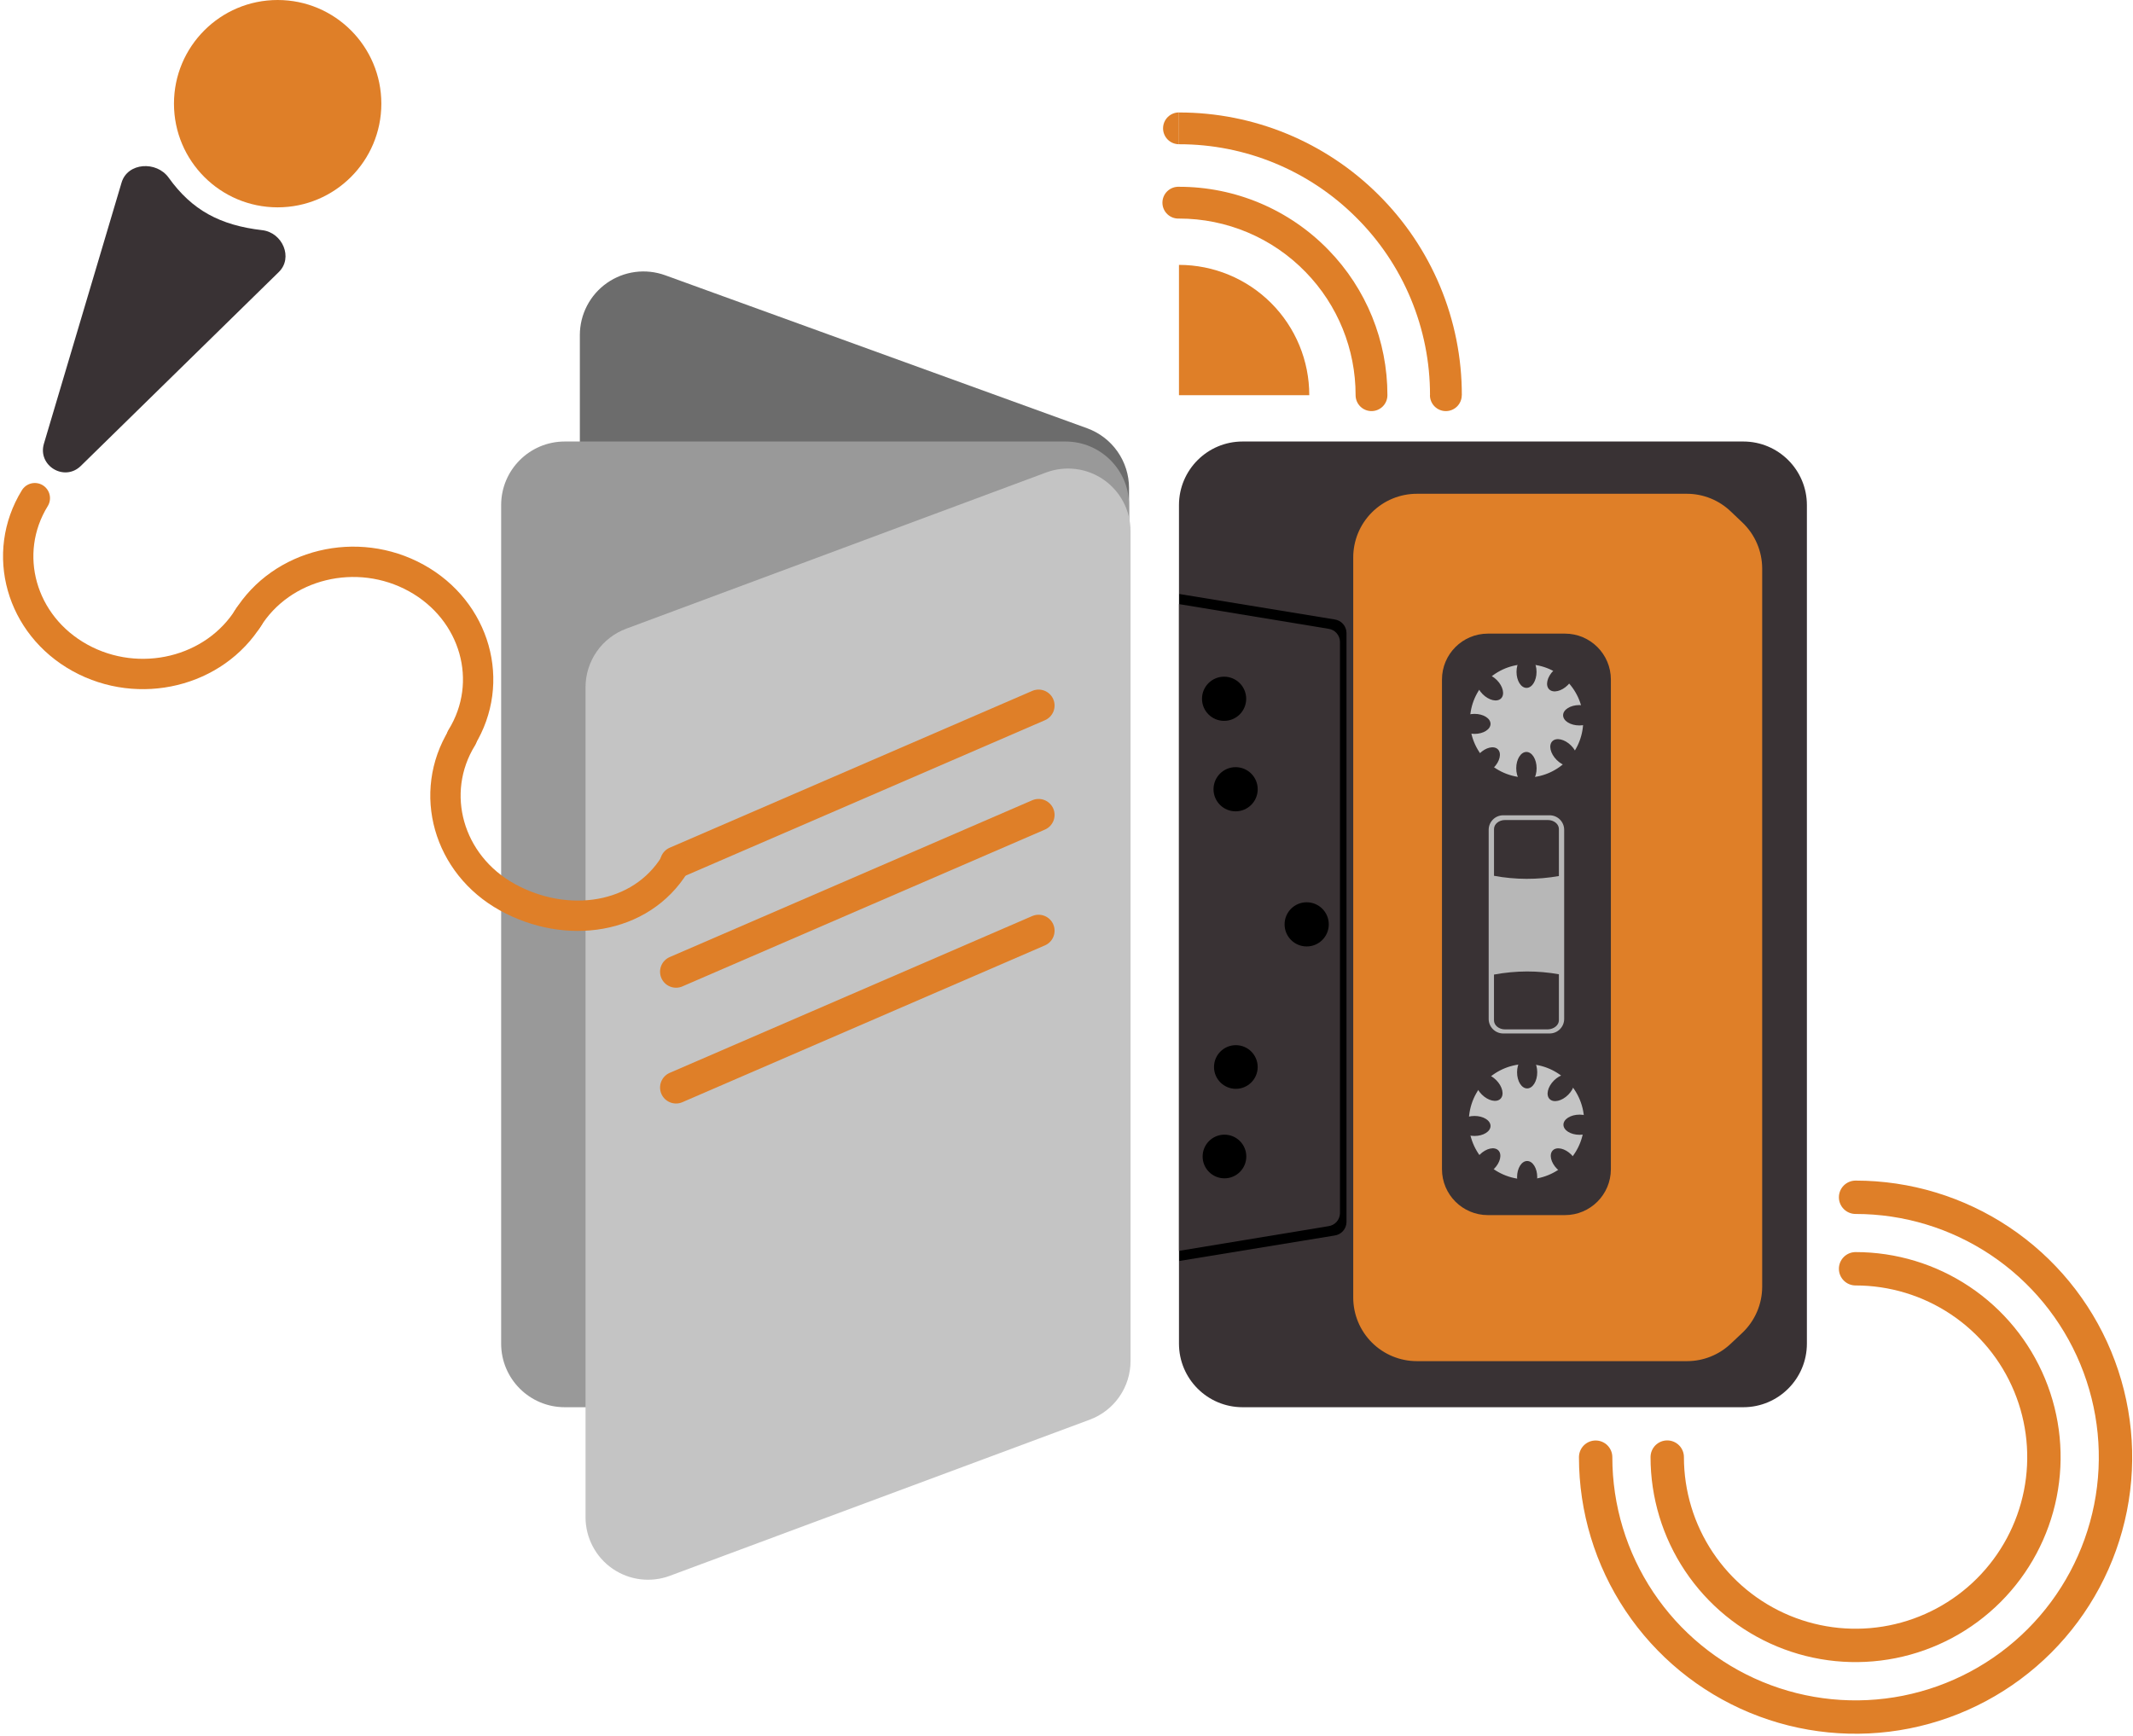
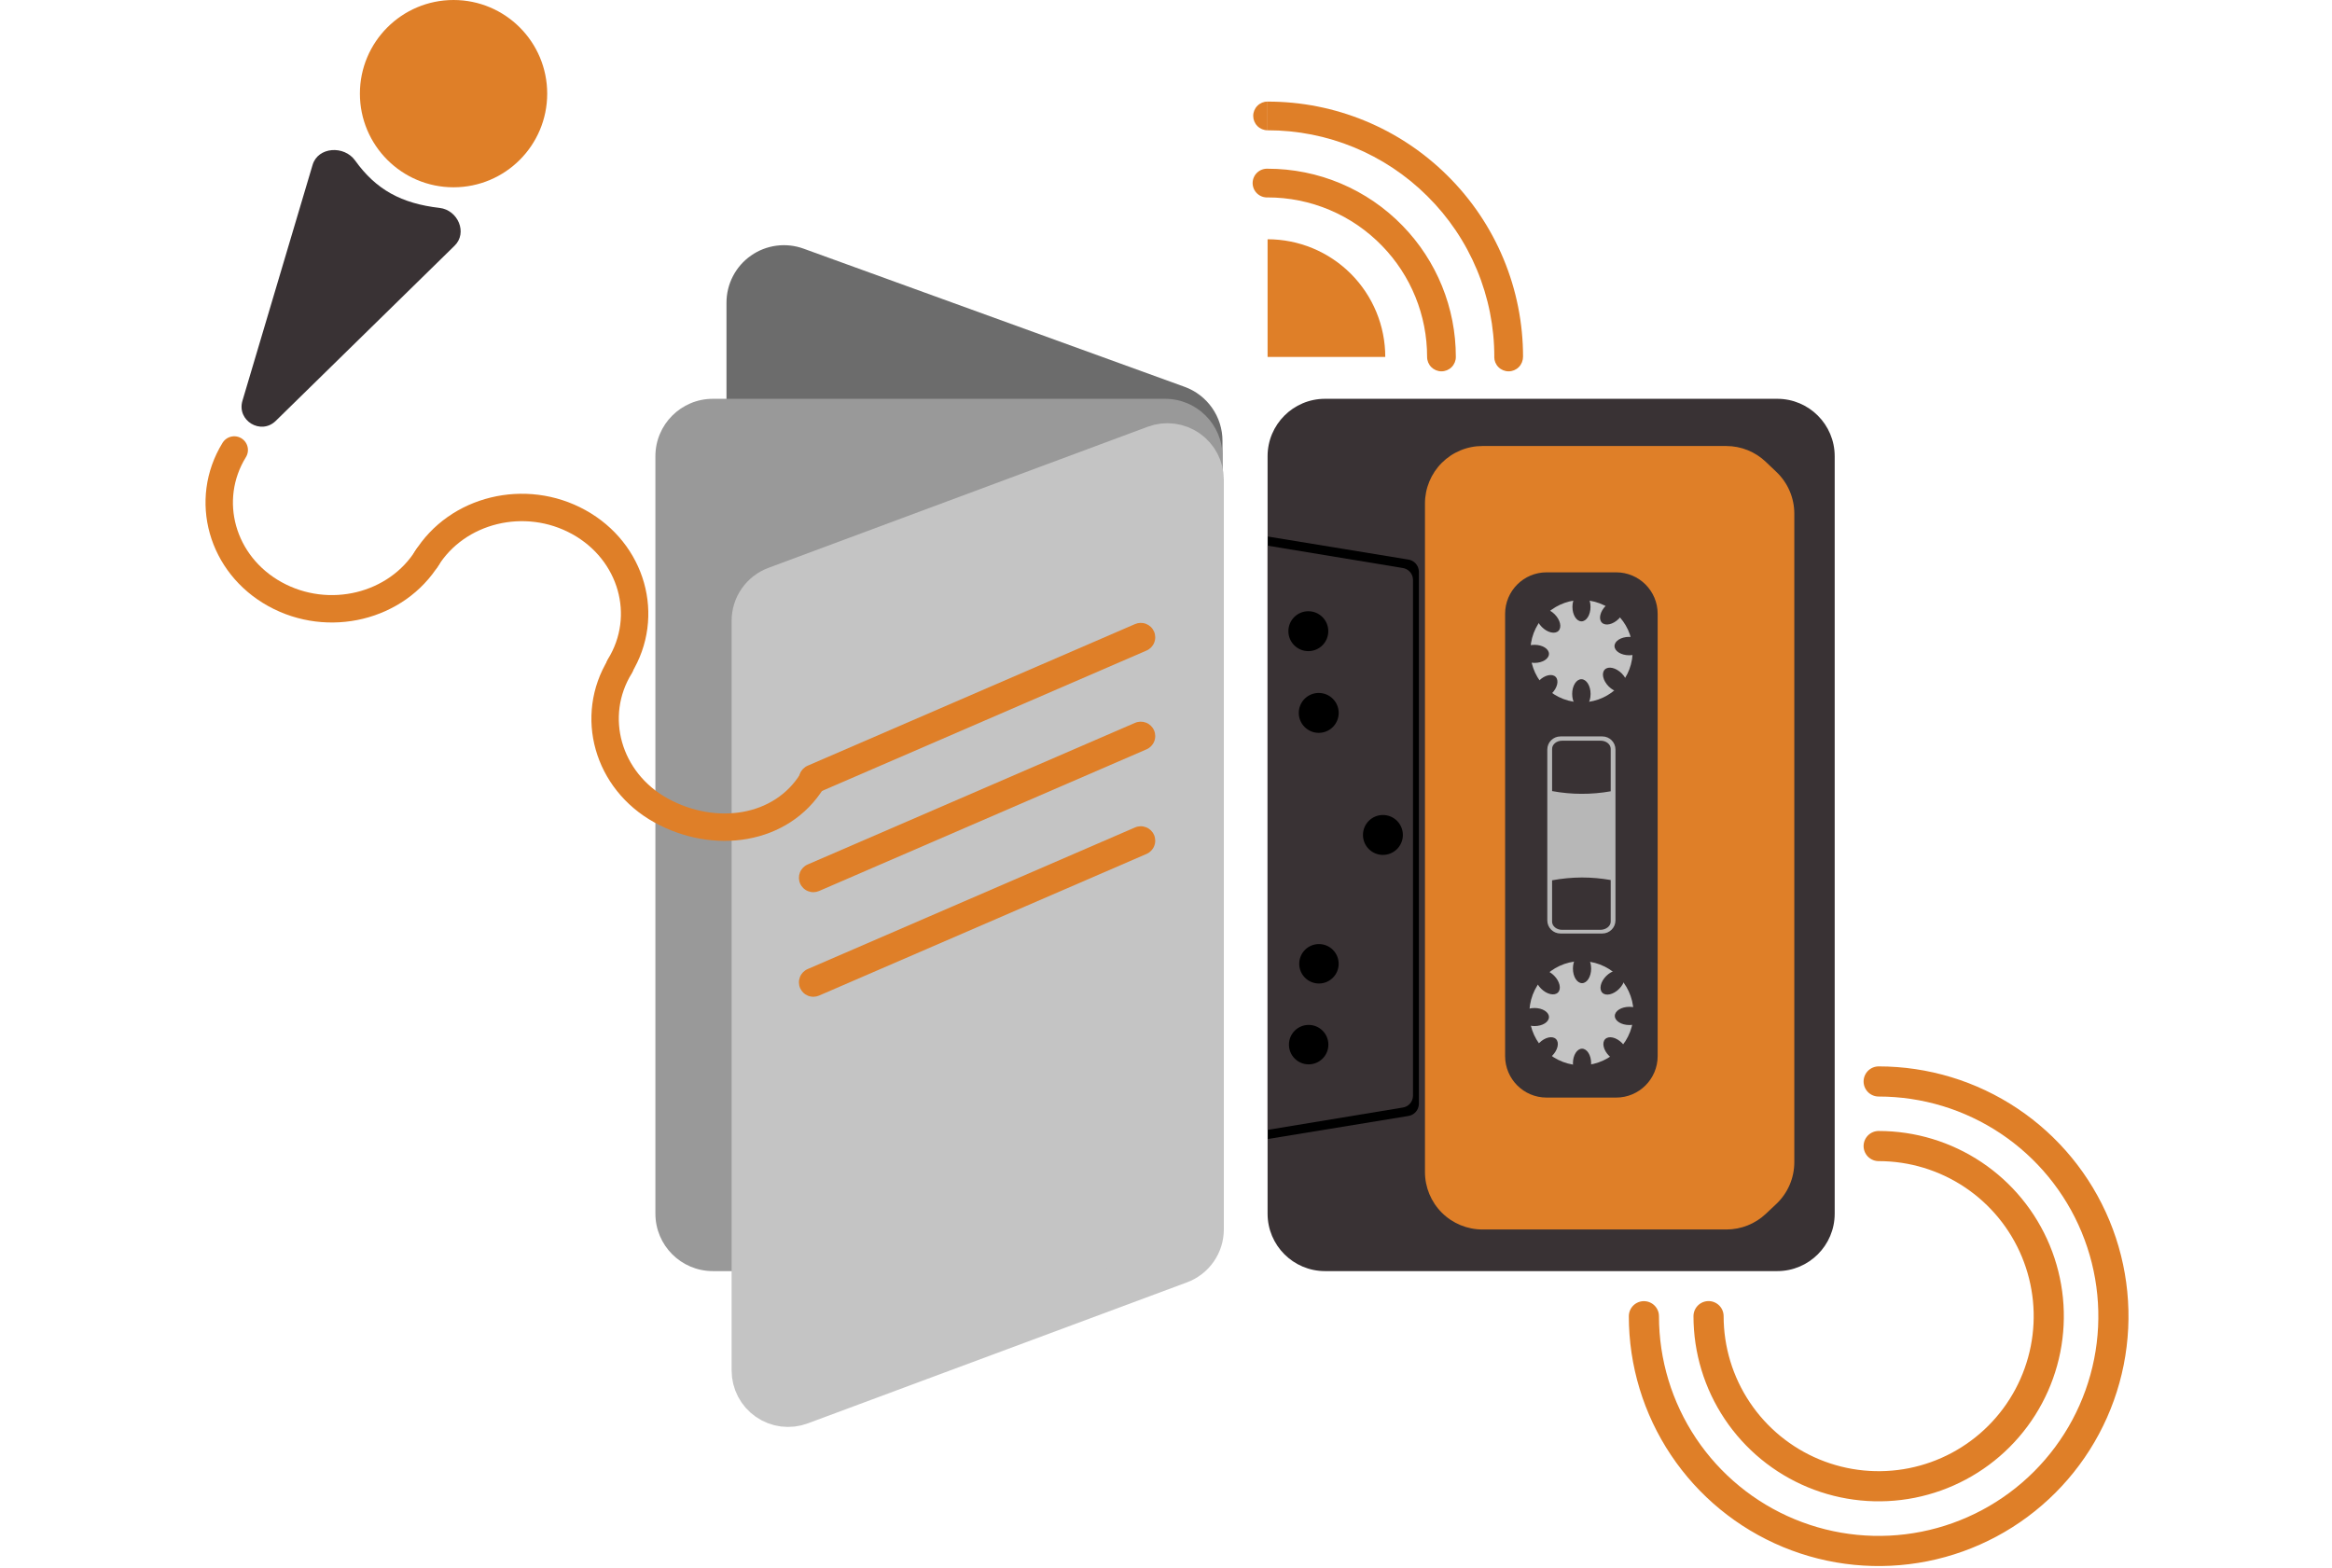
- <svg xmlns="http://www.w3.org/2000/svg" width="703" height="572" viewBox="0 0 703 572" fill="none">
+ <svg xmlns="http://www.w3.org/2000/svg" width="851" height="572" viewBox="0 0 703 572" fill="none">
  <path d="M91.511 68.347C110.384 68.347 125.684 53.047 125.684 34.173C125.684 15.3 110.384 0 91.511 0C72.637 0 57.337 15.3 57.337 34.173C57.337 53.047 72.637 68.347 91.511 68.347Z" fill="#DF7F28" />
  <path d="M450.491 67.799L446.799 71.517L450.491 67.799ZM471.283 130.269C471.283 131.66 471.835 132.993 472.819 133.977C473.802 134.96 475.136 135.512 476.526 135.512C477.917 135.512 479.25 134.96 480.233 133.977C481.217 132.993 481.769 131.66 481.769 130.269H471.283ZM388.569 47.547C410.398 47.515 431.348 56.142 446.824 71.534L454.209 64.09C436.771 46.763 413.178 37.05 388.595 37.078L388.569 47.547ZM446.824 71.534C454.596 79.216 460.762 88.366 464.965 98.452C469.169 108.538 471.325 119.359 471.309 130.286H481.795C481.81 117.975 479.38 105.784 474.644 94.42C469.909 83.056 462.963 72.746 454.209 64.09L446.824 71.534Z" fill="#DF7F28" />
  <path d="M434.077 86.045L437.838 82.387L434.077 86.045ZM446.782 130.268C446.782 131.658 447.334 132.992 448.317 133.975C449.301 134.958 450.634 135.511 452.025 135.511C453.415 135.511 454.749 134.958 455.732 133.975C456.715 132.992 457.268 131.658 457.268 130.268H446.782ZM388.569 61.57C387.864 61.541 387.159 61.655 386.499 61.906C385.838 62.156 385.235 62.538 384.726 63.027C384.216 63.516 383.811 64.103 383.534 64.753C383.257 65.403 383.115 66.102 383.115 66.808C383.115 67.515 383.257 68.214 383.534 68.864C383.811 69.513 384.216 70.1 384.726 70.59C385.235 71.079 385.838 71.46 386.499 71.711C387.159 71.961 387.864 72.076 388.569 72.047V61.57ZM388.569 37.06C387.179 37.06 385.845 37.612 384.862 38.595C383.879 39.578 383.326 40.912 383.326 42.303C383.326 43.693 383.879 45.027 384.862 46.01C385.845 46.993 387.179 47.545 388.569 47.545V37.06ZM388.569 72.047C396.357 72.037 404.067 73.595 411.241 76.626C418.414 79.658 424.904 84.103 430.325 89.695L437.838 82.387C431.44 75.792 423.782 70.55 415.318 66.974C406.854 63.398 397.758 61.56 388.569 61.57V72.047ZM430.325 89.695C440.899 100.551 446.806 115.113 446.782 130.268H457.268C457.286 112.384 450.313 95.201 437.838 82.387L430.325 89.695Z" fill="#DF7F28" />
  <path d="M431.515 130.268C431.517 124.628 430.407 119.042 428.249 113.831C426.091 108.619 422.928 103.884 418.94 99.895C414.952 95.906 410.217 92.742 405.006 90.583C399.795 88.425 394.21 87.314 388.569 87.314V130.268H431.515Z" fill="#DF7F28" />
  <path d="M574.557 145.535H409.533C397.955 145.535 388.569 154.921 388.569 166.498V442.902C388.569 454.48 397.955 463.865 409.533 463.865H574.557C586.135 463.865 595.521 454.48 595.521 442.902V166.498C595.521 154.921 586.135 145.535 574.557 145.535Z" fill="#393234" />
  <path d="M191.11 110.436C191.112 107.068 191.925 103.751 193.481 100.763C195.036 97.776 197.288 95.208 200.046 93.275C202.804 91.342 205.987 90.102 209.326 89.659C212.664 89.217 216.06 89.585 219.227 90.732L358.294 141.166C362.342 142.633 365.84 145.312 368.312 148.837C370.785 152.363 372.111 156.564 372.112 160.87V434.592C372.112 437.959 371.3 441.277 369.745 444.264C368.191 447.251 365.94 449.82 363.182 451.753C360.425 453.686 357.242 454.926 353.904 455.369C350.566 455.812 347.17 455.443 344.004 454.296L204.937 403.871C200.887 402.405 197.388 399.727 194.914 396.201C192.44 392.676 191.112 388.474 191.11 384.167V110.436Z" fill="#6C6C6C" />
  <path d="M446.002 183.744V427.713C446.004 433.274 448.215 438.606 452.148 442.537C456.08 446.468 461.413 448.677 466.974 448.677H556.01C561.354 448.678 566.497 446.637 570.385 442.971L574.198 439.381C576.277 437.421 577.935 435.057 579.068 432.433C580.2 429.809 580.785 426.982 580.786 424.124V187.436C580.785 184.596 580.208 181.785 579.089 179.174C577.97 176.563 576.332 174.206 574.275 172.247L570.402 168.563C566.525 164.857 561.373 162.781 556.01 162.764H466.974C464.219 162.764 461.491 163.306 458.946 164.361C456.401 165.415 454.089 166.961 452.142 168.909C450.194 170.858 448.649 173.17 447.596 175.716C446.543 178.261 446.001 180.989 446.002 183.744Z" fill="#DF7F28" />
  <path d="M351.158 145.535H186.133C174.555 145.535 165.169 154.921 165.169 166.498V442.902C165.169 454.48 174.555 463.865 186.133 463.865H351.158C362.735 463.865 372.121 454.48 372.121 442.902V166.498C372.121 154.921 362.735 145.535 351.158 145.535Z" fill="#999999" />
  <path d="M200.482 226.527C200.485 223.85 201.308 221.239 202.839 219.044C204.371 216.849 206.538 215.176 209.049 214.25L347.439 162.763C349.421 162.028 351.551 161.784 353.648 162.05C355.744 162.316 357.746 163.085 359.481 164.292C361.216 165.498 362.634 167.107 363.613 168.98C364.592 170.853 365.104 172.935 365.105 175.048V448.659C365.102 451.337 364.28 453.949 362.748 456.146C361.217 458.342 359.049 460.016 356.538 460.944L218.164 512.406C216.183 513.146 214.051 513.395 211.952 513.132C209.853 512.869 207.849 512.101 206.111 510.894C204.373 509.688 202.953 508.079 201.973 506.204C200.993 504.329 200.481 502.245 200.482 500.129V226.527Z" fill="#C4C4C4" stroke="#C4C4C4" stroke-width="15" />
  <path d="M220.717 279.437L340.209 227.744C340.844 227.469 341.527 227.321 342.219 227.31C342.911 227.299 343.599 227.424 344.242 227.679C344.886 227.934 345.473 228.312 345.97 228.794C346.467 229.276 346.865 229.85 347.14 230.486C347.692 231.768 347.713 233.218 347.198 234.516C346.682 235.814 345.672 236.854 344.39 237.408L224.907 289.101C223.624 289.654 222.174 289.676 220.875 289.163C219.575 288.649 218.533 287.64 217.976 286.359C217.423 285.078 217.401 283.629 217.915 282.331C218.429 281.033 219.437 279.992 220.717 279.437Z" fill="#DF7F28" />
  <path d="M220.717 315.486L340.209 263.793C341.492 263.24 342.942 263.217 344.241 263.731C345.54 264.245 346.583 265.253 347.14 266.535C347.692 267.817 347.713 269.267 347.198 270.565C346.682 271.863 345.672 272.903 344.39 273.457L224.907 325.15C224.272 325.425 223.589 325.572 222.897 325.584C222.204 325.595 221.517 325.469 220.873 325.215C220.23 324.96 219.643 324.581 219.145 324.1C218.648 323.618 218.251 323.043 217.976 322.408C217.423 321.127 217.401 319.678 217.915 318.38C218.429 317.082 219.437 316.041 220.717 315.486Z" fill="#DF7F28" />
  <path d="M220.717 353.651L340.209 301.959C341.492 301.407 342.941 301.386 344.24 301.9C345.538 302.413 346.581 303.42 347.14 304.7C347.693 305.984 347.714 307.435 347.198 308.734C346.683 310.033 345.673 311.075 344.39 311.631L224.907 363.315C224.272 363.59 223.589 363.738 222.897 363.749C222.204 363.76 221.517 363.635 220.873 363.38C220.23 363.126 219.643 362.747 219.145 362.265C218.648 361.784 218.251 361.209 217.976 360.573C217.425 359.292 217.404 357.844 217.918 356.547C218.432 355.249 219.438 354.208 220.717 353.651Z" fill="#DF7F28" />
  <path d="M82.044 203.259C70.787 221.541 45.875 227.615 26.359 216.838C6.844 206.06 0.23 182.467 11.479 164.211" stroke="#DF7F28" stroke-width="10" stroke-linecap="round" />
  <path d="M222.414 284.893C211.165 303.175 186.681 306.516 167.191 295.73C147.701 284.945 141.028 261.386 152.285 243.112" stroke="#DF7F28" stroke-width="10" stroke-linecap="round" />
  <path d="M81.522 204.106C92.77 185.824 117.691 179.742 137.207 190.528C156.722 201.313 163.37 224.864 152.113 243.146" stroke="#DF7F28" stroke-width="10" stroke-linecap="round" />
  <path d="M26.642 153.58C21.228 158.883 12.318 153.511 14.477 146.246L40.075 60.166C42.045 53.552 51.58 52.969 55.598 58.581C63.24 69.255 72.518 74.267 86.439 75.877C93.113 76.648 96.72 84.984 91.871 89.687L26.642 153.58Z" fill="#393234" />
  <path d="M530.917 385.401V224C530.917 215.64 524.14 208.862 515.78 208.862H490.387C482.027 208.862 475.25 215.64 475.25 224V385.401C475.25 393.761 482.027 400.539 490.387 400.539H515.78C524.14 400.539 530.917 393.761 530.917 385.401Z" fill="#393234" />
  <path d="M515.523 335.875V273.533C515.523 270.888 513.379 268.744 510.734 268.744H495.433C492.788 268.744 490.644 270.888 490.644 273.533V335.875C490.644 338.519 492.788 340.664 495.433 340.664H510.734C513.379 340.664 515.523 338.519 515.523 335.875Z" fill="#B7B7B7" />
  <path d="M513.784 288.765V273.276C513.784 271.64 512.156 270.304 510.143 270.304H496.042C494.028 270.304 492.401 271.64 492.401 273.276V288.697C499.478 290.002 506.732 290.025 513.818 288.765H513.784Z" fill="#393234" />
  <path d="M513.784 336.304V321.149C510.311 320.534 506.791 320.224 503.264 320.224C499.616 320.241 495.978 320.585 492.392 321.252V336.347C492.392 337.983 494.02 339.319 496.033 339.319H510.143C512.156 339.242 513.784 337.94 513.784 336.304Z" fill="#393234" />
  <path d="M521.561 240.623C523.213 230.447 516.303 220.858 506.126 219.206C495.95 217.554 486.361 224.465 484.709 234.641C483.057 244.818 489.968 254.406 500.144 256.058C510.321 257.71 519.909 250.8 521.561 240.623Z" fill="#C4C4C4" />
  <path d="M503.118 226.75C504.939 226.75 506.416 224.387 506.416 221.473C506.416 218.558 504.939 216.195 503.118 216.195C501.296 216.195 499.82 218.558 499.82 221.473C499.82 224.387 501.296 226.75 503.118 226.75Z" fill="#393234" />
  <path d="M520.543 239.129C523.51 239.129 525.914 237.625 525.914 235.77C525.914 233.916 523.51 232.412 520.543 232.412C517.576 232.412 515.172 233.916 515.172 235.77C515.172 237.625 517.576 239.129 520.543 239.129Z" fill="#393234" />
  <path d="M516.744 225.799C518.841 223.701 519.479 220.937 518.167 219.626C516.856 218.314 514.092 218.952 511.994 221.049C509.897 223.147 509.259 225.911 510.571 227.222C511.882 228.534 514.646 227.896 516.744 225.799Z" fill="#393234" />
  <path d="M519.226 251.926C520.537 250.614 519.9 247.851 517.802 245.753C515.705 243.655 512.941 243.018 511.629 244.329C510.318 245.641 510.955 248.405 513.053 250.502C515.151 252.6 517.914 253.237 519.226 251.926Z" fill="#393234" />
  <path d="M503.084 258.61C504.938 258.61 506.442 256.205 506.442 253.239C506.442 250.272 504.938 247.867 503.084 247.867C501.229 247.867 499.725 250.272 499.725 253.239C499.725 256.205 501.229 258.61 503.084 258.61Z" fill="#393234" />
  <path d="M485.975 241.913C488.89 241.913 491.253 240.436 491.253 238.615C491.253 236.793 488.89 235.316 485.975 235.316C483.061 235.316 480.698 236.793 480.698 238.615C480.698 240.436 483.061 241.913 485.975 241.913Z" fill="#393234" />
  <path d="M492.279 253.07C494.34 251.009 494.967 248.294 493.679 247.006C492.391 245.718 489.676 246.344 487.615 248.405C485.554 250.466 484.927 253.181 486.216 254.469C487.504 255.757 490.218 255.13 492.279 253.07Z" fill="#393234" />
  <path d="M494.725 230.221C496.013 228.933 495.387 226.218 493.326 224.157C491.265 222.096 488.55 221.47 487.262 222.758C485.974 224.046 486.601 226.761 488.661 228.821C490.722 230.882 493.437 231.509 494.725 230.221Z" fill="#393234" />
  <path d="M521.866 372.796C523.549 362.433 516.511 352.668 506.148 350.986C495.785 349.304 486.02 356.341 484.338 366.704C482.655 377.068 489.693 386.832 500.056 388.515C510.419 390.197 520.184 383.159 521.866 372.796Z" fill="#C4C4C4" />
  <path d="M503.323 358.783C505.159 358.783 506.647 356.401 506.647 353.463C506.647 350.524 505.159 348.143 503.323 348.143C501.488 348.143 500 350.524 500 353.463C500 356.401 501.488 358.783 503.323 358.783Z" fill="#393234" />
  <path d="M520.603 374.067C523.541 374.067 525.923 372.579 525.923 370.743C525.923 368.907 523.541 367.419 520.603 367.419C517.665 367.419 515.283 368.907 515.283 370.743C515.283 372.579 517.665 374.067 520.603 374.067Z" fill="#393234" />
  <path d="M516.848 360.876C518.925 358.799 519.557 356.062 518.259 354.764C516.961 353.466 514.224 354.098 512.147 356.176C510.069 358.253 509.437 360.99 510.735 362.288C512.034 363.586 514.77 362.954 516.848 360.876Z" fill="#393234" />
  <path d="M519.304 386.724C520.602 385.426 519.97 382.689 517.892 380.612C515.815 378.534 513.078 377.902 511.78 379.2C510.482 380.498 511.114 383.235 513.191 385.313C515.269 387.39 518.006 388.022 519.304 386.724Z" fill="#393234" />
  <path d="M503.323 393.341C505.159 393.341 506.647 390.959 506.647 388.021C506.647 385.083 505.159 382.701 503.323 382.701C501.488 382.701 500 385.083 500 388.021C500 390.959 501.488 393.341 503.323 393.341Z" fill="#393234" />
  <path d="M485.975 374.451C488.89 374.451 491.253 372.974 491.253 371.153C491.253 369.331 488.89 367.854 485.975 367.854C483.061 367.854 480.698 369.331 480.698 371.153C480.698 372.974 483.061 374.451 485.975 374.451Z" fill="#393234" />
  <path d="M492.406 385.303C494.484 383.226 495.116 380.489 493.818 379.191C492.519 377.893 489.783 378.525 487.705 380.602C485.628 382.68 484.996 385.417 486.294 386.715C487.592 388.013 490.329 387.381 492.406 385.303Z" fill="#393234" />
  <path d="M494.536 362.196C495.847 360.885 495.21 358.121 493.112 356.024C491.014 353.926 488.251 353.289 486.939 354.6C485.628 355.911 486.265 358.675 488.363 360.773C490.461 362.87 493.224 363.508 494.536 362.196Z" fill="#393234" />
  <path d="M443.783 402.911V208.544C443.75 207.467 443.334 206.437 442.61 205.638C441.887 204.839 440.903 204.324 439.834 204.184L388.664 195.797V415.659L439.834 407.272C440.903 407.132 441.887 406.616 442.61 405.818C443.334 405.019 443.75 403.988 443.783 402.911Z" fill="black" />
  <path d="M441.633 399.965V211.493C441.603 210.452 441.205 209.456 440.508 208.682C439.811 207.908 438.861 207.407 437.829 207.269L388.569 199.131V412.328L437.829 404.189C438.861 404.051 439.811 403.55 440.508 402.777C441.205 402.003 441.603 401.006 441.633 399.965Z" fill="#393234" />
  <path d="M403.442 237.621C407.463 237.621 410.723 234.361 410.723 230.34C410.723 226.318 407.463 223.058 403.442 223.058C399.42 223.058 396.16 226.318 396.16 230.34C396.16 234.361 399.42 237.621 403.442 237.621Z" fill="black" />
  <path d="M430.659 311.982C434.68 311.982 437.941 308.722 437.941 304.7C437.941 300.678 434.68 297.418 430.659 297.418C426.637 297.418 423.377 300.678 423.377 304.7C423.377 308.722 426.637 311.982 430.659 311.982Z" fill="black" />
  <path d="M407.237 267.443C411.258 267.443 414.519 264.182 414.519 260.161C414.519 256.139 411.258 252.879 407.237 252.879C403.215 252.879 399.955 256.139 399.955 260.161C399.955 264.182 403.215 267.443 407.237 267.443Z" fill="black" />
  <path d="M403.561 388.416C407.536 388.416 410.758 385.194 410.758 381.22C410.758 377.245 407.536 374.023 403.561 374.023C399.587 374.023 396.365 377.245 396.365 381.22C396.365 385.194 399.587 388.416 403.561 388.416Z" fill="black" />
  <path d="M407.314 358.912C411.288 358.912 414.51 355.69 414.51 351.716C414.51 347.741 411.288 344.52 407.314 344.52C403.339 344.52 400.118 347.741 400.118 351.716C400.118 355.69 403.339 358.912 407.314 358.912Z" fill="black" />
  <path d="M611.567 418.229C623.844 418.229 635.846 421.87 646.054 428.691C656.263 435.512 664.219 445.207 668.917 456.55C673.616 467.893 674.845 480.374 672.45 492.416C670.055 504.457 664.142 515.518 655.461 524.2C646.779 532.881 635.719 538.794 623.677 541.189C611.635 543.584 599.154 542.355 587.811 537.656C576.468 532.958 566.773 525.001 559.952 514.793C553.131 504.585 549.491 492.583 549.491 480.305" stroke="#DF7F28" stroke-width="11" stroke-miterlimit="10" stroke-linecap="round" />
  <path d="M611.567 394.661C628.51 394.661 645.074 399.686 659.162 409.099C673.25 418.512 684.231 431.892 690.715 447.546C697.199 463.2 698.895 480.426 695.59 497.044C692.284 513.662 684.125 528.927 672.144 540.908C660.163 552.889 644.898 561.048 628.28 564.354C611.662 567.659 594.436 565.963 578.782 559.479C563.128 552.994 549.749 542.014 540.335 527.926C530.922 513.838 525.897 497.274 525.897 480.33" stroke="#DF7F28" stroke-width="11" stroke-miterlimit="10" stroke-linecap="round" />
</svg>
